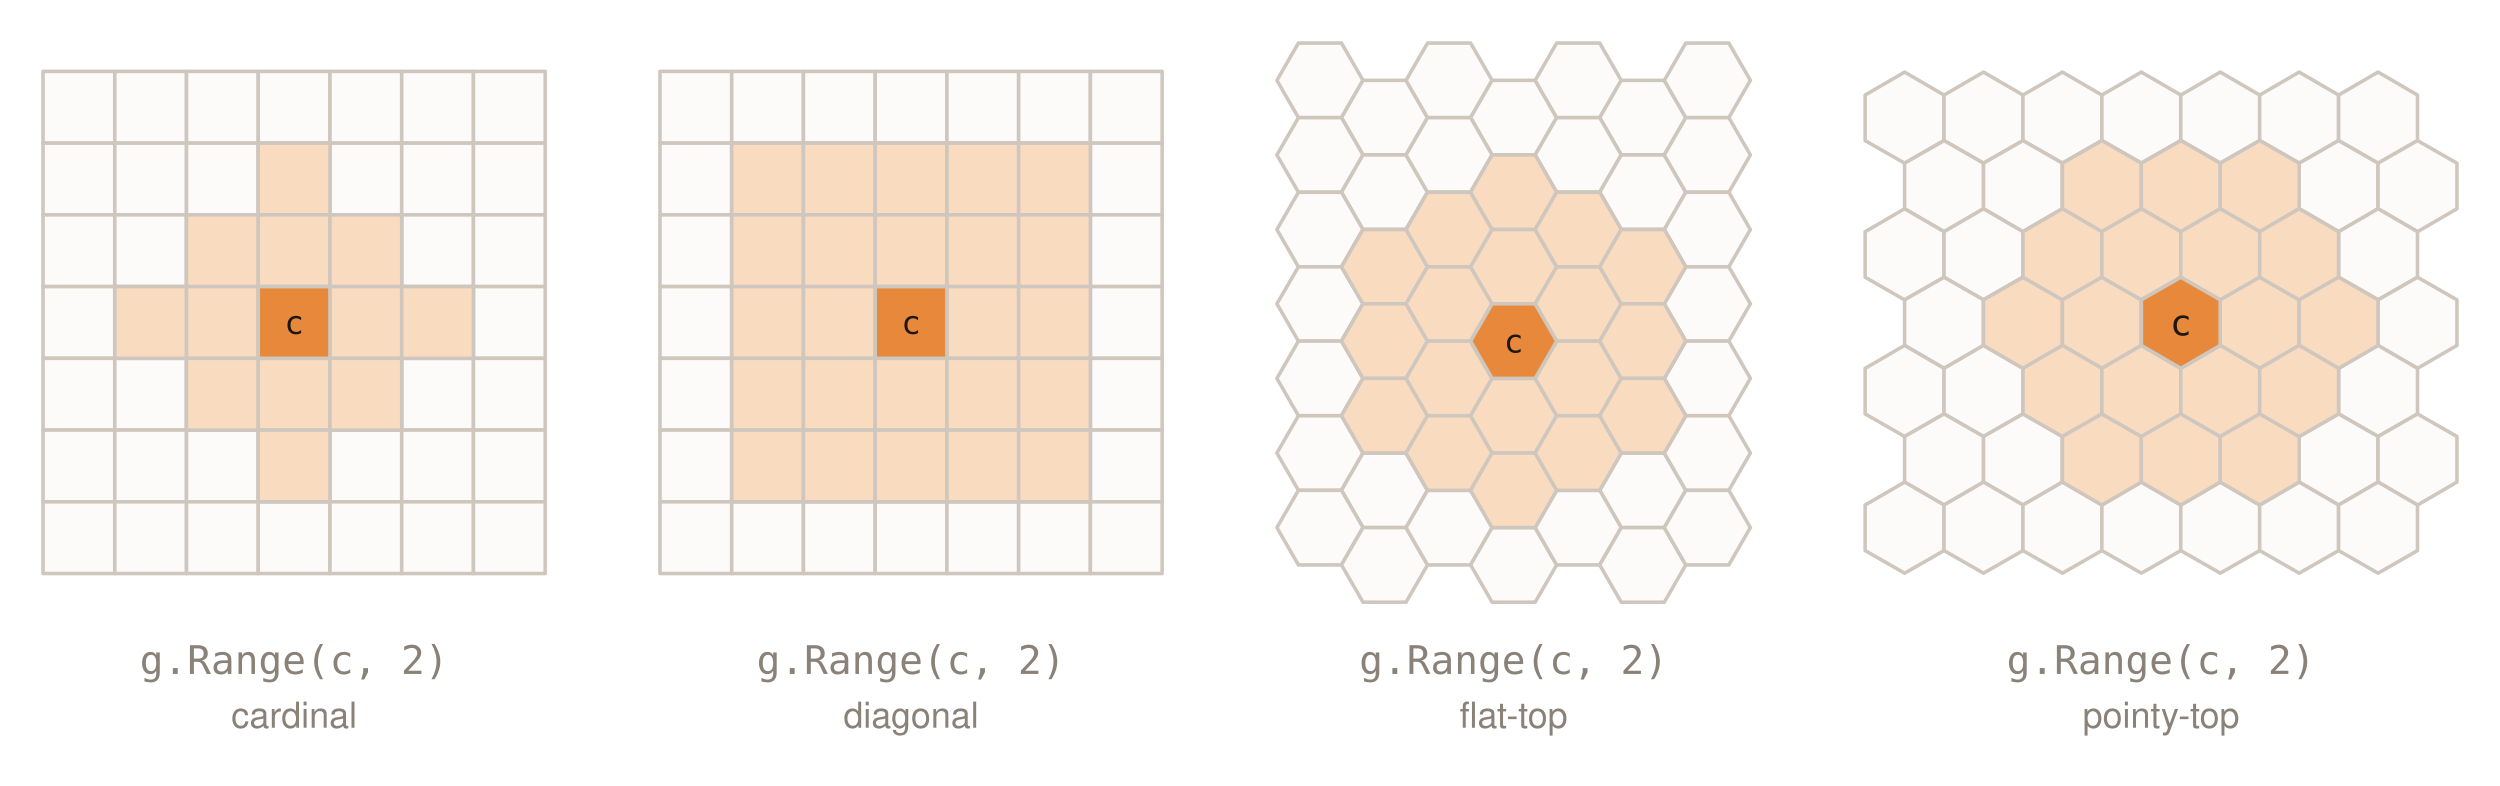
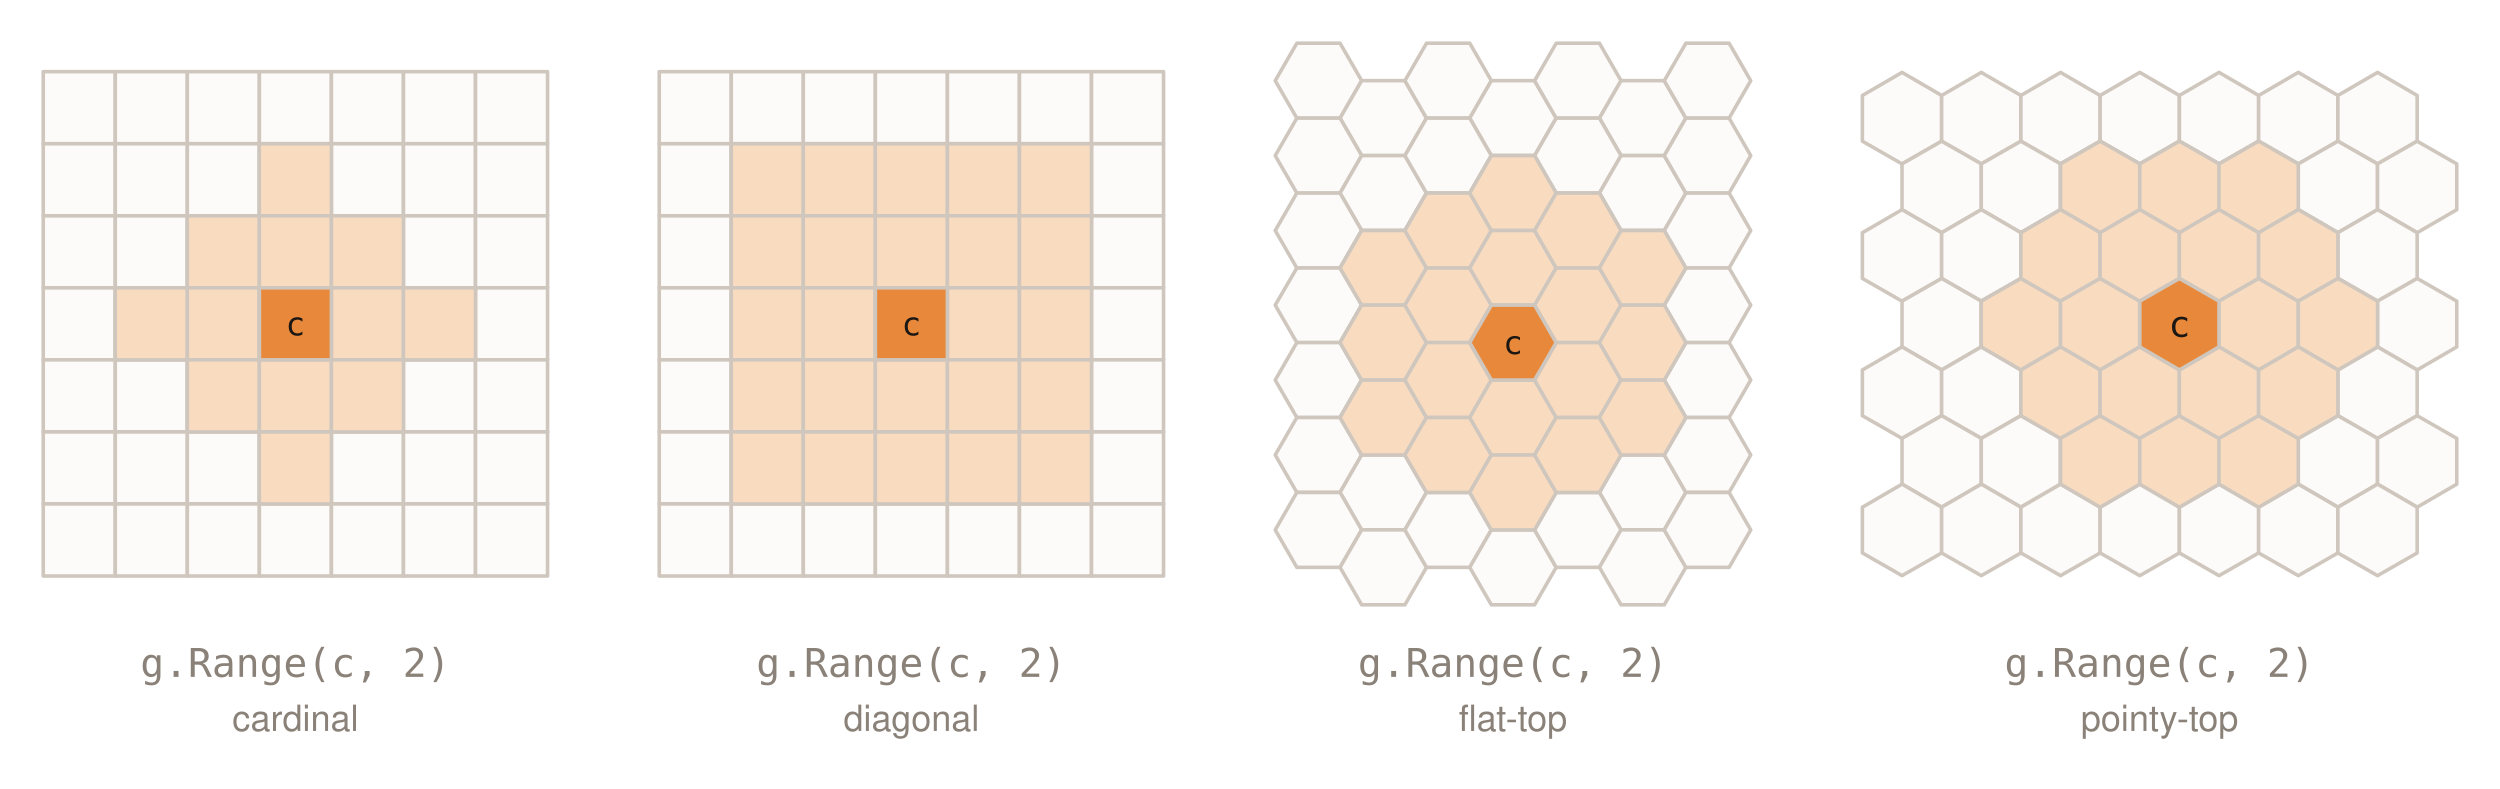
- <svg xmlns="http://www.w3.org/2000/svg" width="697" height="219" viewBox="0 0 697 219" role="img">
+ <svg xmlns="http://www.w3.org/2000/svg" width="694" height="219" viewBox="0 0 694 219" role="img">
  <g transform="translate(12.0 19.9)">
    <polygon points="-0.0,0.0 20.0,-0.0 20.0,20.0 0.0,20.0" fill="#fdfbf9" stroke="#cfc7be" stroke-width="1" stroke-linejoin="round" />
    <polygon points="20.0,0.0 40.0,-0.0 40.0,20.0 20.0,20.0" fill="#fdfbf9" stroke="#cfc7be" stroke-width="1" stroke-linejoin="round" />
    <polygon points="40.0,0.0 60.0,-0.0 60.0,20.0 40.0,20.0" fill="#fdfbf9" stroke="#cfc7be" stroke-width="1" stroke-linejoin="round" />
    <polygon points="60.0,0.0 80.0,-0.0 80.0,20.0 60.0,20.0" fill="#fdfbf9" stroke="#cfc7be" stroke-width="1" stroke-linejoin="round" />
    <polygon points="80.0,0.0 100.0,-0.0 100.0,20.0 80.0,20.0" fill="#fdfbf9" stroke="#cfc7be" stroke-width="1" stroke-linejoin="round" />
    <polygon points="100.0,0.0 120.0,-0.0 120.0,20.0 100.0,20.0" fill="#fdfbf9" stroke="#cfc7be" stroke-width="1" stroke-linejoin="round" />
    <polygon points="120.0,0.0 140.0,-0.0 140.0,20.0 120.0,20.0" fill="#fdfbf9" stroke="#cfc7be" stroke-width="1" stroke-linejoin="round" />
    <polygon points="-0.0,20.0 20.0,20.0 20.0,40.0 0.0,40.0" fill="#fdfbf9" stroke="#cfc7be" stroke-width="1" stroke-linejoin="round" />
    <polygon points="20.0,20.0 40.0,20.0 40.0,40.0 20.0,40.0" fill="#fdfbf9" stroke="#cfc7be" stroke-width="1" stroke-linejoin="round" />
    <polygon points="40.0,20.0 60.0,20.0 60.0,40.0 40.0,40.0" fill="#fdfbf9" stroke="#cfc7be" stroke-width="1" stroke-linejoin="round" />
    <polygon points="60.0,20.0 80.0,20.0 80.0,40.0 60.0,40.0" fill="#fdfbf9" stroke="#cfc7be" stroke-width="1" stroke-linejoin="round" />
    <polygon points="80.0,20.0 100.0,20.0 100.0,40.0 80.0,40.0" fill="#fdfbf9" stroke="#cfc7be" stroke-width="1" stroke-linejoin="round" />
    <polygon points="100.0,20.0 120.0,20.0 120.0,40.0 100.0,40.0" fill="#fdfbf9" stroke="#cfc7be" stroke-width="1" stroke-linejoin="round" />
    <polygon points="120.0,20.0 140.0,20.0 140.0,40.0 120.0,40.0" fill="#fdfbf9" stroke="#cfc7be" stroke-width="1" stroke-linejoin="round" />
    <polygon points="-0.0,40.0 20.0,40.0 20.0,60.0 0.0,60.0" fill="#fdfbf9" stroke="#cfc7be" stroke-width="1" stroke-linejoin="round" />
    <polygon points="20.0,40.0 40.0,40.0 40.0,60.0 20.0,60.0" fill="#fdfbf9" stroke="#cfc7be" stroke-width="1" stroke-linejoin="round" />
    <polygon points="40.0,40.0 60.0,40.0 60.0,60.0 40.0,60.0" fill="#fdfbf9" stroke="#cfc7be" stroke-width="1" stroke-linejoin="round" />
    <polygon points="60.0,40.0 80.0,40.0 80.0,60.0 60.0,60.0" fill="#fdfbf9" stroke="#cfc7be" stroke-width="1" stroke-linejoin="round" />
    <polygon points="80.0,40.0 100.0,40.0 100.0,60.0 80.0,60.0" fill="#fdfbf9" stroke="#cfc7be" stroke-width="1" stroke-linejoin="round" />
    <polygon points="100.0,40.0 120.0,40.0 120.0,60.0 100.0,60.0" fill="#fdfbf9" stroke="#cfc7be" stroke-width="1" stroke-linejoin="round" />
    <polygon points="120.0,40.0 140.0,40.0 140.0,60.0 120.0,60.0" fill="#fdfbf9" stroke="#cfc7be" stroke-width="1" stroke-linejoin="round" />
    <polygon points="-0.0,60.0 20.0,60.0 20.0,80.0 0.0,80.0" fill="#fdfbf9" stroke="#cfc7be" stroke-width="1" stroke-linejoin="round" />
    <polygon points="20.0,60.0 40.0,60.0 40.0,80.0 20.0,80.0" fill="#fdfbf9" stroke="#cfc7be" stroke-width="1" stroke-linejoin="round" />
    <polygon points="40.0,60.0 60.0,60.0 60.0,80.0 40.0,80.0" fill="#fdfbf9" stroke="#cfc7be" stroke-width="1" stroke-linejoin="round" />
    <polygon points="60.0,60.0 80.0,60.0 80.0,80.0 60.0,80.0" fill="#fdfbf9" stroke="#cfc7be" stroke-width="1" stroke-linejoin="round" />
    <polygon points="80.0,60.0 100.0,60.0 100.0,80.0 80.0,80.0" fill="#fdfbf9" stroke="#cfc7be" stroke-width="1" stroke-linejoin="round" />
    <polygon points="100.0,60.0 120.0,60.0 120.0,80.0 100.0,80.0" fill="#fdfbf9" stroke="#cfc7be" stroke-width="1" stroke-linejoin="round" />
    <polygon points="120.0,60.0 140.0,60.0 140.0,80.0 120.0,80.0" fill="#fdfbf9" stroke="#cfc7be" stroke-width="1" stroke-linejoin="round" />
    <polygon points="-0.0,80.0 20.0,80.0 20.0,100.0 0.0,100.0" fill="#fdfbf9" stroke="#cfc7be" stroke-width="1" stroke-linejoin="round" />
    <polygon points="20.0,80.0 40.0,80.0 40.0,100.0 20.0,100.0" fill="#fdfbf9" stroke="#cfc7be" stroke-width="1" stroke-linejoin="round" />
    <polygon points="40.0,80.0 60.0,80.0 60.0,100.0 40.0,100.0" fill="#fdfbf9" stroke="#cfc7be" stroke-width="1" stroke-linejoin="round" />
    <polygon points="60.0,80.0 80.0,80.0 80.0,100.0 60.0,100.0" fill="#fdfbf9" stroke="#cfc7be" stroke-width="1" stroke-linejoin="round" />
    <polygon points="80.0,80.0 100.0,80.0 100.0,100.0 80.0,100.0" fill="#fdfbf9" stroke="#cfc7be" stroke-width="1" stroke-linejoin="round" />
    <polygon points="100.0,80.0 120.0,80.0 120.0,100.0 100.0,100.0" fill="#fdfbf9" stroke="#cfc7be" stroke-width="1" stroke-linejoin="round" />
    <polygon points="120.0,80.0 140.0,80.0 140.0,100.0 120.0,100.0" fill="#fdfbf9" stroke="#cfc7be" stroke-width="1" stroke-linejoin="round" />
    <polygon points="-0.0,100.0 20.0,100.0 20.0,120.0 0.0,120.0" fill="#fdfbf9" stroke="#cfc7be" stroke-width="1" stroke-linejoin="round" />
    <polygon points="20.0,100.0 40.0,100.0 40.0,120.0 20.0,120.0" fill="#fdfbf9" stroke="#cfc7be" stroke-width="1" stroke-linejoin="round" />
    <polygon points="40.0,100.0 60.0,100.0 60.0,120.0 40.0,120.0" fill="#fdfbf9" stroke="#cfc7be" stroke-width="1" stroke-linejoin="round" />
    <polygon points="60.0,100.0 80.0,100.0 80.0,120.0 60.0,120.0" fill="#fdfbf9" stroke="#cfc7be" stroke-width="1" stroke-linejoin="round" />
    <polygon points="80.0,100.0 100.0,100.0 100.0,120.0 80.0,120.0" fill="#fdfbf9" stroke="#cfc7be" stroke-width="1" stroke-linejoin="round" />
    <polygon points="100.0,100.0 120.0,100.0 120.0,120.0 100.0,120.0" fill="#fdfbf9" stroke="#cfc7be" stroke-width="1" stroke-linejoin="round" />
    <polygon points="120.0,100.0 140.0,100.0 140.0,120.0 120.0,120.0" fill="#fdfbf9" stroke="#cfc7be" stroke-width="1" stroke-linejoin="round" />
    <polygon points="-0.0,120.0 20.0,120.0 20.0,140.0 0.0,140.0" fill="#fdfbf9" stroke="#cfc7be" stroke-width="1" stroke-linejoin="round" />
    <polygon points="20.0,120.0 40.0,120.0 40.0,140.0 20.0,140.0" fill="#fdfbf9" stroke="#cfc7be" stroke-width="1" stroke-linejoin="round" />
    <polygon points="40.0,120.0 60.0,120.0 60.0,140.0 40.0,140.0" fill="#fdfbf9" stroke="#cfc7be" stroke-width="1" stroke-linejoin="round" />
    <polygon points="60.0,120.0 80.0,120.0 80.0,140.0 60.0,140.0" fill="#fdfbf9" stroke="#cfc7be" stroke-width="1" stroke-linejoin="round" />
    <polygon points="80.0,120.0 100.0,120.0 100.0,140.0 80.0,140.0" fill="#fdfbf9" stroke="#cfc7be" stroke-width="1" stroke-linejoin="round" />
    <polygon points="100.0,120.0 120.0,120.0 120.0,140.0 100.0,140.0" fill="#fdfbf9" stroke="#cfc7be" stroke-width="1" stroke-linejoin="round" />
    <polygon points="120.0,120.0 140.0,120.0 140.0,140.0 120.0,140.0" fill="#fdfbf9" stroke="#cfc7be" stroke-width="1" stroke-linejoin="round" />
    <polygon points="20.0,60.0 40.0,60.0 40.0,80.0 20.0,80.0" fill="#f9dcc0" stroke="#cfc7be" stroke-width="1" stroke-linejoin="round" />
    <polygon points="40.0,40.0 60.0,40.0 60.0,60.0 40.0,60.0" fill="#f9dcc0" stroke="#cfc7be" stroke-width="1" stroke-linejoin="round" />
    <polygon points="40.0,60.0 60.0,60.0 60.0,80.0 40.0,80.0" fill="#f9dcc0" stroke="#cfc7be" stroke-width="1" stroke-linejoin="round" />
    <polygon points="40.0,80.0 60.0,80.0 60.0,100.0 40.0,100.0" fill="#f9dcc0" stroke="#cfc7be" stroke-width="1" stroke-linejoin="round" />
    <polygon points="60.0,20.0 80.0,20.0 80.0,40.0 60.0,40.0" fill="#f9dcc0" stroke="#cfc7be" stroke-width="1" stroke-linejoin="round" />
    <polygon points="60.0,40.0 80.0,40.0 80.0,60.0 60.0,60.0" fill="#f9dcc0" stroke="#cfc7be" stroke-width="1" stroke-linejoin="round" />
    <polygon points="60.0,60.0 80.0,60.0 80.0,80.0 60.0,80.0" fill="#f9dcc0" stroke="#cfc7be" stroke-width="1" stroke-linejoin="round" />
    <polygon points="60.0,80.0 80.0,80.0 80.0,100.0 60.0,100.0" fill="#f9dcc0" stroke="#cfc7be" stroke-width="1" stroke-linejoin="round" />
    <polygon points="60.0,100.0 80.0,100.0 80.0,120.0 60.0,120.0" fill="#f9dcc0" stroke="#cfc7be" stroke-width="1" stroke-linejoin="round" />
    <polygon points="80.0,40.0 100.0,40.0 100.0,60.0 80.0,60.0" fill="#f9dcc0" stroke="#cfc7be" stroke-width="1" stroke-linejoin="round" />
    <polygon points="80.0,60.0 100.0,60.0 100.0,80.0 80.0,80.0" fill="#f9dcc0" stroke="#cfc7be" stroke-width="1" stroke-linejoin="round" />
    <polygon points="80.0,80.0 100.0,80.0 100.0,100.0 80.0,100.0" fill="#f9dcc0" stroke="#cfc7be" stroke-width="1" stroke-linejoin="round" />
    <polygon points="100.0,60.0 120.0,60.0 120.0,80.0 100.0,80.0" fill="#f9dcc0" stroke="#cfc7be" stroke-width="1" stroke-linejoin="round" />
    <polygon points="60.0,60.0 80.0,60.0 80.0,80.0 60.0,80.0" fill="#e8883a" stroke="#cfc7be" stroke-width="1" stroke-linejoin="round" />
    <text x="70.0" y="73.2" font-family="ui-monospace, SFMono-Regular, Menlo, Consolas, monospace" font-size="9" text-anchor="middle">
      <tspan fill="#1c1713">c</tspan>
    </text>
  </g>
  <text x="82.0" y="187.9" font-family="ui-monospace, SFMono-Regular, Menlo, Consolas, monospace" font-size="11" text-anchor="middle" fill="#8a8178">g.Range(c, 2)</text>
  <text x="82.0" y="202.9" font-family="Helvetica Neue, Helvetica, Arial, sans-serif" font-size="10" text-anchor="middle" fill="#8a8178">cardinal</text>
-   <g transform="translate(184.0 19.9)">
+   <g transform="translate(183.0 19.9)">
    <polygon points="-0.0,0.0 20.0,-0.0 20.0,20.0 0.0,20.0" fill="#fdfbf9" stroke="#cfc7be" stroke-width="1" stroke-linejoin="round" />
    <polygon points="20.0,0.0 40.0,-0.0 40.0,20.0 20.0,20.0" fill="#fdfbf9" stroke="#cfc7be" stroke-width="1" stroke-linejoin="round" />
    <polygon points="40.0,0.0 60.0,-0.0 60.0,20.0 40.0,20.0" fill="#fdfbf9" stroke="#cfc7be" stroke-width="1" stroke-linejoin="round" />
    <polygon points="60.0,0.0 80.0,-0.0 80.0,20.0 60.0,20.0" fill="#fdfbf9" stroke="#cfc7be" stroke-width="1" stroke-linejoin="round" />
    <polygon points="80.0,0.0 100.0,-0.0 100.0,20.0 80.0,20.0" fill="#fdfbf9" stroke="#cfc7be" stroke-width="1" stroke-linejoin="round" />
    <polygon points="100.0,0.0 120.0,-0.0 120.0,20.0 100.0,20.0" fill="#fdfbf9" stroke="#cfc7be" stroke-width="1" stroke-linejoin="round" />
    <polygon points="120.0,0.0 140.0,-0.0 140.0,20.0 120.0,20.0" fill="#fdfbf9" stroke="#cfc7be" stroke-width="1" stroke-linejoin="round" />
    <polygon points="-0.0,20.0 20.0,20.0 20.0,40.0 0.0,40.0" fill="#fdfbf9" stroke="#cfc7be" stroke-width="1" stroke-linejoin="round" />
    <polygon points="20.0,20.0 40.0,20.0 40.0,40.0 20.0,40.0" fill="#fdfbf9" stroke="#cfc7be" stroke-width="1" stroke-linejoin="round" />
    <polygon points="40.0,20.0 60.0,20.0 60.0,40.0 40.0,40.0" fill="#fdfbf9" stroke="#cfc7be" stroke-width="1" stroke-linejoin="round" />
    <polygon points="60.0,20.0 80.0,20.0 80.0,40.0 60.0,40.0" fill="#fdfbf9" stroke="#cfc7be" stroke-width="1" stroke-linejoin="round" />
    <polygon points="80.0,20.0 100.0,20.0 100.0,40.0 80.0,40.0" fill="#fdfbf9" stroke="#cfc7be" stroke-width="1" stroke-linejoin="round" />
    <polygon points="100.0,20.0 120.0,20.0 120.0,40.0 100.0,40.0" fill="#fdfbf9" stroke="#cfc7be" stroke-width="1" stroke-linejoin="round" />
    <polygon points="120.0,20.0 140.0,20.0 140.0,40.0 120.0,40.0" fill="#fdfbf9" stroke="#cfc7be" stroke-width="1" stroke-linejoin="round" />
    <polygon points="-0.0,40.0 20.0,40.0 20.0,60.0 0.0,60.0" fill="#fdfbf9" stroke="#cfc7be" stroke-width="1" stroke-linejoin="round" />
    <polygon points="20.0,40.0 40.0,40.0 40.0,60.0 20.0,60.0" fill="#fdfbf9" stroke="#cfc7be" stroke-width="1" stroke-linejoin="round" />
    <polygon points="40.0,40.0 60.0,40.0 60.0,60.0 40.0,60.0" fill="#fdfbf9" stroke="#cfc7be" stroke-width="1" stroke-linejoin="round" />
    <polygon points="60.0,40.0 80.0,40.0 80.0,60.0 60.0,60.0" fill="#fdfbf9" stroke="#cfc7be" stroke-width="1" stroke-linejoin="round" />
    <polygon points="80.0,40.0 100.0,40.0 100.0,60.0 80.0,60.0" fill="#fdfbf9" stroke="#cfc7be" stroke-width="1" stroke-linejoin="round" />
    <polygon points="100.0,40.0 120.0,40.0 120.0,60.0 100.0,60.0" fill="#fdfbf9" stroke="#cfc7be" stroke-width="1" stroke-linejoin="round" />
    <polygon points="120.0,40.0 140.0,40.0 140.0,60.0 120.0,60.0" fill="#fdfbf9" stroke="#cfc7be" stroke-width="1" stroke-linejoin="round" />
    <polygon points="-0.0,60.0 20.0,60.0 20.0,80.0 0.0,80.0" fill="#fdfbf9" stroke="#cfc7be" stroke-width="1" stroke-linejoin="round" />
    <polygon points="20.0,60.0 40.0,60.0 40.0,80.0 20.0,80.0" fill="#fdfbf9" stroke="#cfc7be" stroke-width="1" stroke-linejoin="round" />
    <polygon points="40.0,60.0 60.0,60.0 60.0,80.0 40.0,80.0" fill="#fdfbf9" stroke="#cfc7be" stroke-width="1" stroke-linejoin="round" />
    <polygon points="60.0,60.0 80.0,60.0 80.0,80.0 60.0,80.0" fill="#fdfbf9" stroke="#cfc7be" stroke-width="1" stroke-linejoin="round" />
    <polygon points="80.0,60.0 100.0,60.0 100.0,80.0 80.0,80.0" fill="#fdfbf9" stroke="#cfc7be" stroke-width="1" stroke-linejoin="round" />
    <polygon points="100.0,60.0 120.0,60.0 120.0,80.0 100.0,80.0" fill="#fdfbf9" stroke="#cfc7be" stroke-width="1" stroke-linejoin="round" />
    <polygon points="120.0,60.0 140.0,60.0 140.0,80.0 120.0,80.0" fill="#fdfbf9" stroke="#cfc7be" stroke-width="1" stroke-linejoin="round" />
    <polygon points="-0.0,80.0 20.0,80.0 20.0,100.0 0.0,100.0" fill="#fdfbf9" stroke="#cfc7be" stroke-width="1" stroke-linejoin="round" />
    <polygon points="20.0,80.0 40.0,80.0 40.0,100.0 20.0,100.0" fill="#fdfbf9" stroke="#cfc7be" stroke-width="1" stroke-linejoin="round" />
    <polygon points="40.0,80.0 60.0,80.0 60.0,100.0 40.0,100.0" fill="#fdfbf9" stroke="#cfc7be" stroke-width="1" stroke-linejoin="round" />
    <polygon points="60.0,80.0 80.0,80.0 80.0,100.0 60.0,100.0" fill="#fdfbf9" stroke="#cfc7be" stroke-width="1" stroke-linejoin="round" />
    <polygon points="80.0,80.0 100.0,80.0 100.0,100.0 80.0,100.0" fill="#fdfbf9" stroke="#cfc7be" stroke-width="1" stroke-linejoin="round" />
    <polygon points="100.0,80.0 120.0,80.0 120.0,100.0 100.0,100.0" fill="#fdfbf9" stroke="#cfc7be" stroke-width="1" stroke-linejoin="round" />
    <polygon points="120.0,80.0 140.0,80.0 140.0,100.0 120.0,100.0" fill="#fdfbf9" stroke="#cfc7be" stroke-width="1" stroke-linejoin="round" />
    <polygon points="-0.0,100.0 20.0,100.0 20.0,120.0 0.0,120.0" fill="#fdfbf9" stroke="#cfc7be" stroke-width="1" stroke-linejoin="round" />
    <polygon points="20.0,100.0 40.0,100.0 40.0,120.0 20.0,120.0" fill="#fdfbf9" stroke="#cfc7be" stroke-width="1" stroke-linejoin="round" />
    <polygon points="40.0,100.0 60.0,100.0 60.0,120.0 40.0,120.0" fill="#fdfbf9" stroke="#cfc7be" stroke-width="1" stroke-linejoin="round" />
    <polygon points="60.0,100.0 80.0,100.0 80.0,120.0 60.0,120.0" fill="#fdfbf9" stroke="#cfc7be" stroke-width="1" stroke-linejoin="round" />
    <polygon points="80.0,100.0 100.0,100.0 100.0,120.0 80.0,120.0" fill="#fdfbf9" stroke="#cfc7be" stroke-width="1" stroke-linejoin="round" />
    <polygon points="100.0,100.0 120.0,100.0 120.0,120.0 100.0,120.0" fill="#fdfbf9" stroke="#cfc7be" stroke-width="1" stroke-linejoin="round" />
    <polygon points="120.0,100.0 140.0,100.0 140.0,120.0 120.0,120.0" fill="#fdfbf9" stroke="#cfc7be" stroke-width="1" stroke-linejoin="round" />
    <polygon points="-0.0,120.0 20.0,120.0 20.0,140.0 0.0,140.0" fill="#fdfbf9" stroke="#cfc7be" stroke-width="1" stroke-linejoin="round" />
    <polygon points="20.0,120.0 40.0,120.0 40.0,140.0 20.0,140.0" fill="#fdfbf9" stroke="#cfc7be" stroke-width="1" stroke-linejoin="round" />
    <polygon points="40.0,120.0 60.0,120.0 60.0,140.0 40.0,140.0" fill="#fdfbf9" stroke="#cfc7be" stroke-width="1" stroke-linejoin="round" />
    <polygon points="60.0,120.0 80.0,120.0 80.0,140.0 60.0,140.0" fill="#fdfbf9" stroke="#cfc7be" stroke-width="1" stroke-linejoin="round" />
    <polygon points="80.0,120.0 100.0,120.0 100.0,140.0 80.0,140.0" fill="#fdfbf9" stroke="#cfc7be" stroke-width="1" stroke-linejoin="round" />
    <polygon points="100.0,120.0 120.0,120.0 120.0,140.0 100.0,140.0" fill="#fdfbf9" stroke="#cfc7be" stroke-width="1" stroke-linejoin="round" />
    <polygon points="120.0,120.0 140.0,120.0 140.0,140.0 120.0,140.0" fill="#fdfbf9" stroke="#cfc7be" stroke-width="1" stroke-linejoin="round" />
    <polygon points="20.0,20.0 40.0,20.0 40.0,40.0 20.0,40.0" fill="#f9dcc0" stroke="#cfc7be" stroke-width="1" stroke-linejoin="round" />
    <polygon points="20.0,40.0 40.0,40.0 40.0,60.0 20.0,60.0" fill="#f9dcc0" stroke="#cfc7be" stroke-width="1" stroke-linejoin="round" />
    <polygon points="20.0,60.0 40.0,60.0 40.0,80.0 20.0,80.0" fill="#f9dcc0" stroke="#cfc7be" stroke-width="1" stroke-linejoin="round" />
    <polygon points="20.0,80.0 40.0,80.0 40.0,100.0 20.0,100.0" fill="#f9dcc0" stroke="#cfc7be" stroke-width="1" stroke-linejoin="round" />
    <polygon points="20.0,100.0 40.0,100.0 40.0,120.0 20.0,120.0" fill="#f9dcc0" stroke="#cfc7be" stroke-width="1" stroke-linejoin="round" />
    <polygon points="40.0,20.0 60.0,20.0 60.0,40.0 40.0,40.0" fill="#f9dcc0" stroke="#cfc7be" stroke-width="1" stroke-linejoin="round" />
    <polygon points="40.0,40.0 60.0,40.0 60.0,60.0 40.0,60.0" fill="#f9dcc0" stroke="#cfc7be" stroke-width="1" stroke-linejoin="round" />
    <polygon points="40.0,60.0 60.0,60.0 60.0,80.0 40.0,80.0" fill="#f9dcc0" stroke="#cfc7be" stroke-width="1" stroke-linejoin="round" />
    <polygon points="40.0,80.0 60.0,80.0 60.0,100.0 40.0,100.0" fill="#f9dcc0" stroke="#cfc7be" stroke-width="1" stroke-linejoin="round" />
    <polygon points="40.0,100.0 60.0,100.0 60.0,120.0 40.0,120.0" fill="#f9dcc0" stroke="#cfc7be" stroke-width="1" stroke-linejoin="round" />
    <polygon points="60.0,20.0 80.0,20.0 80.0,40.0 60.0,40.0" fill="#f9dcc0" stroke="#cfc7be" stroke-width="1" stroke-linejoin="round" />
    <polygon points="60.0,40.0 80.0,40.0 80.0,60.0 60.0,60.0" fill="#f9dcc0" stroke="#cfc7be" stroke-width="1" stroke-linejoin="round" />
    <polygon points="60.0,60.0 80.0,60.0 80.0,80.0 60.0,80.0" fill="#f9dcc0" stroke="#cfc7be" stroke-width="1" stroke-linejoin="round" />
    <polygon points="60.0,80.0 80.0,80.0 80.0,100.0 60.0,100.0" fill="#f9dcc0" stroke="#cfc7be" stroke-width="1" stroke-linejoin="round" />
    <polygon points="60.0,100.0 80.0,100.0 80.0,120.0 60.0,120.0" fill="#f9dcc0" stroke="#cfc7be" stroke-width="1" stroke-linejoin="round" />
    <polygon points="80.0,20.0 100.0,20.0 100.0,40.0 80.0,40.0" fill="#f9dcc0" stroke="#cfc7be" stroke-width="1" stroke-linejoin="round" />
    <polygon points="80.0,40.0 100.0,40.0 100.0,60.0 80.0,60.0" fill="#f9dcc0" stroke="#cfc7be" stroke-width="1" stroke-linejoin="round" />
    <polygon points="80.0,60.0 100.0,60.0 100.0,80.0 80.0,80.0" fill="#f9dcc0" stroke="#cfc7be" stroke-width="1" stroke-linejoin="round" />
    <polygon points="80.0,80.0 100.0,80.0 100.0,100.0 80.0,100.0" fill="#f9dcc0" stroke="#cfc7be" stroke-width="1" stroke-linejoin="round" />
    <polygon points="80.0,100.0 100.0,100.0 100.0,120.0 80.0,120.0" fill="#f9dcc0" stroke="#cfc7be" stroke-width="1" stroke-linejoin="round" />
    <polygon points="100.0,20.0 120.0,20.0 120.0,40.0 100.0,40.0" fill="#f9dcc0" stroke="#cfc7be" stroke-width="1" stroke-linejoin="round" />
    <polygon points="100.0,40.0 120.0,40.0 120.0,60.0 100.0,60.0" fill="#f9dcc0" stroke="#cfc7be" stroke-width="1" stroke-linejoin="round" />
    <polygon points="100.0,60.0 120.0,60.0 120.0,80.0 100.0,80.0" fill="#f9dcc0" stroke="#cfc7be" stroke-width="1" stroke-linejoin="round" />
    <polygon points="100.0,80.0 120.0,80.0 120.0,100.0 100.0,100.0" fill="#f9dcc0" stroke="#cfc7be" stroke-width="1" stroke-linejoin="round" />
    <polygon points="100.0,100.0 120.0,100.0 120.0,120.0 100.0,120.0" fill="#f9dcc0" stroke="#cfc7be" stroke-width="1" stroke-linejoin="round" />
    <polygon points="60.0,60.0 80.0,60.0 80.0,80.0 60.0,80.0" fill="#e8883a" stroke="#cfc7be" stroke-width="1" stroke-linejoin="round" />
    <text x="70.0" y="73.2" font-family="ui-monospace, SFMono-Regular, Menlo, Consolas, monospace" font-size="9" text-anchor="middle">
      <tspan fill="#1c1713">c</tspan>
    </text>
  </g>
-   <text x="254.0" y="187.9" font-family="ui-monospace, SFMono-Regular, Menlo, Consolas, monospace" font-size="11" text-anchor="middle" fill="#8a8178">g.Range(c, 2)</text>
-   <text x="254.0" y="202.9" font-family="Helvetica Neue, Helvetica, Arial, sans-serif" font-size="10" text-anchor="middle" fill="#8a8178">diagonal</text>
-   <g transform="translate(356.0 12.0)">
+   <text x="253.0" y="187.9" font-family="ui-monospace, SFMono-Regular, Menlo, Consolas, monospace" font-size="11" text-anchor="middle" fill="#8a8178">g.Range(c, 2)</text>
+   <text x="253.0" y="202.9" font-family="Helvetica Neue, Helvetica, Arial, sans-serif" font-size="10" text-anchor="middle" fill="#8a8178">diagonal</text>
+   <g transform="translate(354.0 12.0)">
    <polygon points="6.0,0.0 18.0,-0.0 24.0,10.4 18.0,20.8 6.0,20.8 0.0,10.4" fill="#fdfbf9" stroke="#cfc7be" stroke-width="1" stroke-linejoin="round" />
    <polygon points="24.0,10.4 36.0,10.4 42.0,20.8 36.0,31.2 24.0,31.2 18.0,20.8" fill="#fdfbf9" stroke="#cfc7be" stroke-width="1" stroke-linejoin="round" />
    <polygon points="42.0,0.0 54.0,-0.0 60.0,10.4 54.0,20.8 42.0,20.8 36.0,10.4" fill="#fdfbf9" stroke="#cfc7be" stroke-width="1" stroke-linejoin="round" />
    <polygon points="60.0,10.4 72.0,10.4 78.0,20.8 72.0,31.2 60.0,31.2 54.0,20.8" fill="#fdfbf9" stroke="#cfc7be" stroke-width="1" stroke-linejoin="round" />
    <polygon points="78.0,0.0 90.0,-0.0 96.0,10.4 90.0,20.8 78.0,20.8 72.0,10.4" fill="#fdfbf9" stroke="#cfc7be" stroke-width="1" stroke-linejoin="round" />
    <polygon points="96.0,10.4 108.0,10.4 114.0,20.8 108.0,31.2 96.0,31.2 90.0,20.8" fill="#fdfbf9" stroke="#cfc7be" stroke-width="1" stroke-linejoin="round" />
    <polygon points="114.0,0.0 126.0,-0.0 132.0,10.4 126.0,20.8 114.0,20.8 108.0,10.4" fill="#fdfbf9" stroke="#cfc7be" stroke-width="1" stroke-linejoin="round" />
    <polygon points="6.0,20.8 18.0,20.8 24.0,31.2 18.0,41.6 6.0,41.6 0.0,31.2" fill="#fdfbf9" stroke="#cfc7be" stroke-width="1" stroke-linejoin="round" />
    <polygon points="24.0,31.2 36.0,31.2 42.0,41.6 36.0,52.0 24.0,52.0 18.0,41.6" fill="#fdfbf9" stroke="#cfc7be" stroke-width="1" stroke-linejoin="round" />
    <polygon points="42.0,20.8 54.0,20.8 60.0,31.2 54.0,41.6 42.0,41.6 36.0,31.2" fill="#fdfbf9" stroke="#cfc7be" stroke-width="1" stroke-linejoin="round" />
    <polygon points="60.0,31.2 72.0,31.2 78.0,41.6 72.0,52.0 60.0,52.0 54.0,41.6" fill="#fdfbf9" stroke="#cfc7be" stroke-width="1" stroke-linejoin="round" />
    <polygon points="78.0,20.8 90.0,20.8 96.0,31.2 90.0,41.6 78.0,41.6 72.0,31.2" fill="#fdfbf9" stroke="#cfc7be" stroke-width="1" stroke-linejoin="round" />
    <polygon points="96.0,31.2 108.0,31.2 114.0,41.6 108.0,52.0 96.0,52.0 90.0,41.6" fill="#fdfbf9" stroke="#cfc7be" stroke-width="1" stroke-linejoin="round" />
    <polygon points="114.0,20.8 126.0,20.8 132.0,31.2 126.0,41.6 114.0,41.6 108.0,31.2" fill="#fdfbf9" stroke="#cfc7be" stroke-width="1" stroke-linejoin="round" />
    <polygon points="6.0,41.6 18.0,41.6 24.0,52.0 18.0,62.4 6.0,62.4 0.0,52.0" fill="#fdfbf9" stroke="#cfc7be" stroke-width="1" stroke-linejoin="round" />
    <polygon points="24.0,52.0 36.0,52.0 42.0,62.4 36.0,72.7 24.0,72.7 18.0,62.4" fill="#fdfbf9" stroke="#cfc7be" stroke-width="1" stroke-linejoin="round" />
    <polygon points="42.0,41.6 54.0,41.6 60.0,52.0 54.0,62.4 42.0,62.4 36.0,52.0" fill="#fdfbf9" stroke="#cfc7be" stroke-width="1" stroke-linejoin="round" />
    <polygon points="60.0,52.0 72.0,52.0 78.0,62.4 72.0,72.7 60.0,72.7 54.0,62.4" fill="#fdfbf9" stroke="#cfc7be" stroke-width="1" stroke-linejoin="round" />
    <polygon points="78.0,41.6 90.0,41.6 96.0,52.0 90.0,62.4 78.0,62.4 72.0,52.0" fill="#fdfbf9" stroke="#cfc7be" stroke-width="1" stroke-linejoin="round" />
    <polygon points="96.0,52.0 108.0,52.0 114.0,62.4 108.0,72.7 96.0,72.7 90.0,62.4" fill="#fdfbf9" stroke="#cfc7be" stroke-width="1" stroke-linejoin="round" />
    <polygon points="114.0,41.6 126.0,41.6 132.0,52.0 126.0,62.4 114.0,62.4 108.0,52.0" fill="#fdfbf9" stroke="#cfc7be" stroke-width="1" stroke-linejoin="round" />
    <polygon points="6.0,62.4 18.0,62.4 24.0,72.7 18.0,83.1 6.0,83.1 0.0,72.7" fill="#fdfbf9" stroke="#cfc7be" stroke-width="1" stroke-linejoin="round" />
    <polygon points="24.0,72.7 36.0,72.7 42.0,83.1 36.0,93.5 24.0,93.5 18.0,83.1" fill="#fdfbf9" stroke="#cfc7be" stroke-width="1" stroke-linejoin="round" />
    <polygon points="42.0,62.4 54.0,62.4 60.0,72.7 54.0,83.1 42.0,83.1 36.0,72.7" fill="#fdfbf9" stroke="#cfc7be" stroke-width="1" stroke-linejoin="round" />
    <polygon points="60.0,72.7 72.0,72.7 78.0,83.1 72.0,93.5 60.0,93.5 54.0,83.1" fill="#fdfbf9" stroke="#cfc7be" stroke-width="1" stroke-linejoin="round" />
    <polygon points="78.0,62.4 90.0,62.4 96.0,72.7 90.0,83.1 78.0,83.1 72.0,72.7" fill="#fdfbf9" stroke="#cfc7be" stroke-width="1" stroke-linejoin="round" />
    <polygon points="96.0,72.7 108.0,72.7 114.0,83.1 108.0,93.5 96.0,93.5 90.0,83.1" fill="#fdfbf9" stroke="#cfc7be" stroke-width="1" stroke-linejoin="round" />
    <polygon points="114.0,62.4 126.0,62.4 132.0,72.7 126.0,83.1 114.0,83.1 108.0,72.7" fill="#fdfbf9" stroke="#cfc7be" stroke-width="1" stroke-linejoin="round" />
    <polygon points="6.0,83.1 18.0,83.1 24.0,93.5 18.0,103.9 6.0,103.9 0.0,93.5" fill="#fdfbf9" stroke="#cfc7be" stroke-width="1" stroke-linejoin="round" />
    <polygon points="24.0,93.5 36.0,93.5 42.0,103.9 36.0,114.3 24.0,114.3 18.0,103.9" fill="#fdfbf9" stroke="#cfc7be" stroke-width="1" stroke-linejoin="round" />
    <polygon points="42.0,83.1 54.0,83.1 60.0,93.5 54.0,103.9 42.0,103.9 36.0,93.5" fill="#fdfbf9" stroke="#cfc7be" stroke-width="1" stroke-linejoin="round" />
    <polygon points="60.0,93.5 72.0,93.5 78.0,103.9 72.0,114.3 60.0,114.3 54.0,103.9" fill="#fdfbf9" stroke="#cfc7be" stroke-width="1" stroke-linejoin="round" />
    <polygon points="78.0,83.1 90.0,83.1 96.0,93.5 90.0,103.9 78.0,103.9 72.0,93.5" fill="#fdfbf9" stroke="#cfc7be" stroke-width="1" stroke-linejoin="round" />
    <polygon points="96.0,93.5 108.0,93.5 114.0,103.9 108.0,114.3 96.0,114.3 90.0,103.9" fill="#fdfbf9" stroke="#cfc7be" stroke-width="1" stroke-linejoin="round" />
    <polygon points="114.0,83.1 126.0,83.1 132.0,93.5 126.0,103.9 114.0,103.9 108.0,93.5" fill="#fdfbf9" stroke="#cfc7be" stroke-width="1" stroke-linejoin="round" />
    <polygon points="6.0,103.9 18.0,103.9 24.0,114.3 18.0,124.7 6.0,124.7 0.0,114.3" fill="#fdfbf9" stroke="#cfc7be" stroke-width="1" stroke-linejoin="round" />
    <polygon points="24.0,114.3 36.0,114.3 42.0,124.7 36.0,135.1 24.0,135.1 18.0,124.7" fill="#fdfbf9" stroke="#cfc7be" stroke-width="1" stroke-linejoin="round" />
    <polygon points="42.0,103.9 54.0,103.9 60.0,114.3 54.0,124.7 42.0,124.7 36.0,114.3" fill="#fdfbf9" stroke="#cfc7be" stroke-width="1" stroke-linejoin="round" />
    <polygon points="60.0,114.3 72.0,114.3 78.0,124.7 72.0,135.1 60.0,135.1 54.0,124.7" fill="#fdfbf9" stroke="#cfc7be" stroke-width="1" stroke-linejoin="round" />
    <polygon points="78.0,103.9 90.0,103.9 96.0,114.3 90.0,124.7 78.0,124.7 72.0,114.3" fill="#fdfbf9" stroke="#cfc7be" stroke-width="1" stroke-linejoin="round" />
    <polygon points="96.0,114.3 108.0,114.3 114.0,124.7 108.0,135.1 96.0,135.1 90.0,124.7" fill="#fdfbf9" stroke="#cfc7be" stroke-width="1" stroke-linejoin="round" />
    <polygon points="114.0,103.9 126.0,103.9 132.0,114.3 126.0,124.7 114.0,124.7 108.0,114.3" fill="#fdfbf9" stroke="#cfc7be" stroke-width="1" stroke-linejoin="round" />
    <polygon points="6.0,124.7 18.0,124.7 24.0,135.1 18.0,145.5 6.0,145.5 0.0,135.1" fill="#fdfbf9" stroke="#cfc7be" stroke-width="1" stroke-linejoin="round" />
    <polygon points="24.0,135.1 36.0,135.1 42.0,145.5 36.0,155.9 24.0,155.9 18.0,145.5" fill="#fdfbf9" stroke="#cfc7be" stroke-width="1" stroke-linejoin="round" />
    <polygon points="42.0,124.7 54.0,124.7 60.0,135.1 54.0,145.5 42.0,145.5 36.0,135.1" fill="#fdfbf9" stroke="#cfc7be" stroke-width="1" stroke-linejoin="round" />
    <polygon points="60.0,135.1 72.0,135.1 78.0,145.5 72.0,155.9 60.0,155.9 54.0,145.5" fill="#fdfbf9" stroke="#cfc7be" stroke-width="1" stroke-linejoin="round" />
    <polygon points="78.0,124.7 90.0,124.7 96.0,135.1 90.0,145.5 78.0,145.5 72.0,135.1" fill="#fdfbf9" stroke="#cfc7be" stroke-width="1" stroke-linejoin="round" />
    <polygon points="96.0,135.1 108.0,135.1 114.0,145.5 108.0,155.9 96.0,155.9 90.0,145.5" fill="#fdfbf9" stroke="#cfc7be" stroke-width="1" stroke-linejoin="round" />
    <polygon points="114.0,124.7 126.0,124.7 132.0,135.1 126.0,145.5 114.0,145.5 108.0,135.1" fill="#fdfbf9" stroke="#cfc7be" stroke-width="1" stroke-linejoin="round" />
    <polygon points="24.0,52.0 36.0,52.0 42.0,62.4 36.0,72.7 24.0,72.7 18.0,62.4" fill="#f9dcc0" stroke="#cfc7be" stroke-width="1" stroke-linejoin="round" />
    <polygon points="24.0,72.7 36.0,72.7 42.0,83.1 36.0,93.5 24.0,93.5 18.0,83.1" fill="#f9dcc0" stroke="#cfc7be" stroke-width="1" stroke-linejoin="round" />
    <polygon points="24.0,93.5 36.0,93.5 42.0,103.9 36.0,114.3 24.0,114.3 18.0,103.9" fill="#f9dcc0" stroke="#cfc7be" stroke-width="1" stroke-linejoin="round" />
    <polygon points="42.0,41.6 54.0,41.6 60.0,52.0 54.0,62.4 42.0,62.4 36.0,52.0" fill="#f9dcc0" stroke="#cfc7be" stroke-width="1" stroke-linejoin="round" />
    <polygon points="42.0,62.4 54.0,62.4 60.0,72.7 54.0,83.1 42.0,83.1 36.0,72.7" fill="#f9dcc0" stroke="#cfc7be" stroke-width="1" stroke-linejoin="round" />
    <polygon points="42.0,83.1 54.0,83.1 60.0,93.5 54.0,103.9 42.0,103.9 36.0,93.5" fill="#f9dcc0" stroke="#cfc7be" stroke-width="1" stroke-linejoin="round" />
    <polygon points="42.0,103.9 54.0,103.9 60.0,114.3 54.0,124.7 42.0,124.7 36.0,114.3" fill="#f9dcc0" stroke="#cfc7be" stroke-width="1" stroke-linejoin="round" />
    <polygon points="60.0,31.2 72.0,31.2 78.0,41.6 72.0,52.0 60.0,52.0 54.0,41.6" fill="#f9dcc0" stroke="#cfc7be" stroke-width="1" stroke-linejoin="round" />
    <polygon points="60.0,52.0 72.0,52.0 78.0,62.4 72.0,72.7 60.0,72.7 54.0,62.4" fill="#f9dcc0" stroke="#cfc7be" stroke-width="1" stroke-linejoin="round" />
    <polygon points="60.0,72.7 72.0,72.7 78.0,83.1 72.0,93.5 60.0,93.5 54.0,83.1" fill="#f9dcc0" stroke="#cfc7be" stroke-width="1" stroke-linejoin="round" />
    <polygon points="60.0,93.5 72.0,93.5 78.0,103.9 72.0,114.3 60.0,114.3 54.0,103.9" fill="#f9dcc0" stroke="#cfc7be" stroke-width="1" stroke-linejoin="round" />
    <polygon points="60.0,114.3 72.0,114.3 78.0,124.7 72.0,135.1 60.0,135.1 54.0,124.7" fill="#f9dcc0" stroke="#cfc7be" stroke-width="1" stroke-linejoin="round" />
    <polygon points="78.0,41.6 90.0,41.6 96.0,52.0 90.0,62.4 78.0,62.4 72.0,52.0" fill="#f9dcc0" stroke="#cfc7be" stroke-width="1" stroke-linejoin="round" />
    <polygon points="78.0,62.4 90.0,62.4 96.0,72.7 90.0,83.1 78.0,83.1 72.0,72.7" fill="#f9dcc0" stroke="#cfc7be" stroke-width="1" stroke-linejoin="round" />
    <polygon points="78.0,83.1 90.0,83.1 96.0,93.5 90.0,103.9 78.0,103.9 72.0,93.5" fill="#f9dcc0" stroke="#cfc7be" stroke-width="1" stroke-linejoin="round" />
    <polygon points="78.0,103.9 90.0,103.9 96.0,114.3 90.0,124.7 78.0,124.7 72.0,114.3" fill="#f9dcc0" stroke="#cfc7be" stroke-width="1" stroke-linejoin="round" />
    <polygon points="96.0,52.0 108.0,52.0 114.0,62.4 108.0,72.7 96.0,72.7 90.0,62.4" fill="#f9dcc0" stroke="#cfc7be" stroke-width="1" stroke-linejoin="round" />
    <polygon points="96.0,72.7 108.0,72.7 114.0,83.1 108.0,93.5 96.0,93.5 90.0,83.1" fill="#f9dcc0" stroke="#cfc7be" stroke-width="1" stroke-linejoin="round" />
    <polygon points="96.0,93.5 108.0,93.5 114.0,103.9 108.0,114.3 96.0,114.3 90.0,103.9" fill="#f9dcc0" stroke="#cfc7be" stroke-width="1" stroke-linejoin="round" />
    <polygon points="60.0,72.7 72.0,72.7 78.0,83.1 72.0,93.5 60.0,93.5 54.0,83.1" fill="#e8883a" stroke="#cfc7be" stroke-width="1" stroke-linejoin="round" />
    <text x="66.0" y="86.3" font-family="ui-monospace, SFMono-Regular, Menlo, Consolas, monospace" font-size="9" text-anchor="middle">
      <tspan fill="#1c1713">c</tspan>
    </text>
  </g>
-   <text x="422.0" y="187.9" font-family="ui-monospace, SFMono-Regular, Menlo, Consolas, monospace" font-size="11" text-anchor="middle" fill="#8a8178">g.Range(c, 2)</text>
-   <text x="422.0" y="202.9" font-family="Helvetica Neue, Helvetica, Arial, sans-serif" font-size="10" text-anchor="middle" fill="#8a8178">flat-top</text>
-   <g transform="translate(520.0 20.1)">
+   <text x="420.0" y="187.9" font-family="ui-monospace, SFMono-Regular, Menlo, Consolas, monospace" font-size="11" text-anchor="middle" fill="#8a8178">g.Range(c, 2)</text>
+   <text x="420.0" y="202.9" font-family="Helvetica Neue, Helvetica, Arial, sans-serif" font-size="10" text-anchor="middle" fill="#8a8178">flat-top</text>
+   <g transform="translate(517.0 20.1)">
    <polygon points="11.0,0.0 22.0,6.4 22.0,19.1 11.0,25.4 -0.0,19.1 -0.0,6.4" fill="#fdfbf9" stroke="#cfc7be" stroke-width="1" stroke-linejoin="round" />
    <polygon points="33.0,0.0 44.0,6.4 44.0,19.1 33.0,25.4 22.0,19.1 22.0,6.4" fill="#fdfbf9" stroke="#cfc7be" stroke-width="1" stroke-linejoin="round" />
    <polygon points="55.0,0.0 66.0,6.4 66.0,19.1 55.0,25.4 44.0,19.1 44.0,6.4" fill="#fdfbf9" stroke="#cfc7be" stroke-width="1" stroke-linejoin="round" />
    <polygon points="77.0,0.0 88.0,6.4 88.0,19.1 77.0,25.4 66.0,19.1 66.0,6.4" fill="#fdfbf9" stroke="#cfc7be" stroke-width="1" stroke-linejoin="round" />
    <polygon points="99.0,0.0 110.0,6.4 110.0,19.1 99.0,25.4 88.0,19.1 88.0,6.4" fill="#fdfbf9" stroke="#cfc7be" stroke-width="1" stroke-linejoin="round" />
    <polygon points="121.0,0.0 132.0,6.4 132.0,19.1 121.0,25.4 110.0,19.1 110.0,6.4" fill="#fdfbf9" stroke="#cfc7be" stroke-width="1" stroke-linejoin="round" />
    <polygon points="143.0,0.0 154.0,6.4 154.0,19.1 143.0,25.4 132.0,19.1 132.0,6.4" fill="#fdfbf9" stroke="#cfc7be" stroke-width="1" stroke-linejoin="round" />
    <polygon points="22.0,19.1 33.0,25.4 33.0,38.1 22.0,44.5 11.0,38.1 11.0,25.4" fill="#fdfbf9" stroke="#cfc7be" stroke-width="1" stroke-linejoin="round" />
    <polygon points="44.0,19.1 55.0,25.4 55.0,38.1 44.0,44.5 33.0,38.1 33.0,25.4" fill="#fdfbf9" stroke="#cfc7be" stroke-width="1" stroke-linejoin="round" />
    <polygon points="66.0,19.1 77.0,25.4 77.0,38.1 66.0,44.5 55.0,38.1 55.0,25.4" fill="#fdfbf9" stroke="#cfc7be" stroke-width="1" stroke-linejoin="round" />
    <polygon points="88.0,19.1 99.0,25.4 99.0,38.1 88.0,44.5 77.0,38.1 77.0,25.4" fill="#fdfbf9" stroke="#cfc7be" stroke-width="1" stroke-linejoin="round" />
    <polygon points="110.0,19.1 121.0,25.4 121.0,38.1 110.0,44.5 99.0,38.1 99.0,25.4" fill="#fdfbf9" stroke="#cfc7be" stroke-width="1" stroke-linejoin="round" />
    <polygon points="132.0,19.1 143.0,25.4 143.0,38.1 132.0,44.5 121.0,38.1 121.0,25.4" fill="#fdfbf9" stroke="#cfc7be" stroke-width="1" stroke-linejoin="round" />
    <polygon points="154.0,19.1 165.0,25.4 165.0,38.1 154.0,44.5 143.0,38.1 143.0,25.4" fill="#fdfbf9" stroke="#cfc7be" stroke-width="1" stroke-linejoin="round" />
    <polygon points="11.0,38.1 22.0,44.5 22.0,57.2 11.0,63.5 -0.0,57.2 -0.0,44.5" fill="#fdfbf9" stroke="#cfc7be" stroke-width="1" stroke-linejoin="round" />
    <polygon points="33.0,38.1 44.0,44.5 44.0,57.2 33.0,63.5 22.0,57.2 22.0,44.5" fill="#fdfbf9" stroke="#cfc7be" stroke-width="1" stroke-linejoin="round" />
    <polygon points="55.0,38.1 66.0,44.5 66.0,57.2 55.0,63.5 44.0,57.2 44.0,44.5" fill="#fdfbf9" stroke="#cfc7be" stroke-width="1" stroke-linejoin="round" />
    <polygon points="77.0,38.1 88.0,44.5 88.0,57.2 77.0,63.5 66.0,57.2 66.0,44.5" fill="#fdfbf9" stroke="#cfc7be" stroke-width="1" stroke-linejoin="round" />
    <polygon points="99.0,38.1 110.0,44.5 110.0,57.2 99.0,63.5 88.0,57.2 88.0,44.5" fill="#fdfbf9" stroke="#cfc7be" stroke-width="1" stroke-linejoin="round" />
    <polygon points="121.0,38.1 132.0,44.5 132.0,57.2 121.0,63.5 110.0,57.2 110.0,44.5" fill="#fdfbf9" stroke="#cfc7be" stroke-width="1" stroke-linejoin="round" />
    <polygon points="143.0,38.1 154.0,44.5 154.0,57.2 143.0,63.5 132.0,57.2 132.0,44.5" fill="#fdfbf9" stroke="#cfc7be" stroke-width="1" stroke-linejoin="round" />
    <polygon points="22.0,57.2 33.0,63.5 33.0,76.2 22.0,82.6 11.0,76.2 11.0,63.5" fill="#fdfbf9" stroke="#cfc7be" stroke-width="1" stroke-linejoin="round" />
    <polygon points="44.0,57.2 55.0,63.5 55.0,76.2 44.0,82.6 33.0,76.2 33.0,63.5" fill="#fdfbf9" stroke="#cfc7be" stroke-width="1" stroke-linejoin="round" />
    <polygon points="66.0,57.2 77.0,63.5 77.0,76.2 66.0,82.6 55.0,76.2 55.0,63.5" fill="#fdfbf9" stroke="#cfc7be" stroke-width="1" stroke-linejoin="round" />
    <polygon points="88.0,57.2 99.0,63.5 99.0,76.2 88.0,82.6 77.0,76.2 77.0,63.5" fill="#fdfbf9" stroke="#cfc7be" stroke-width="1" stroke-linejoin="round" />
    <polygon points="110.0,57.2 121.0,63.5 121.0,76.2 110.0,82.6 99.0,76.2 99.0,63.5" fill="#fdfbf9" stroke="#cfc7be" stroke-width="1" stroke-linejoin="round" />
    <polygon points="132.0,57.2 143.0,63.5 143.0,76.2 132.0,82.6 121.0,76.2 121.0,63.5" fill="#fdfbf9" stroke="#cfc7be" stroke-width="1" stroke-linejoin="round" />
    <polygon points="154.0,57.2 165.0,63.5 165.0,76.2 154.0,82.6 143.0,76.2 143.0,63.5" fill="#fdfbf9" stroke="#cfc7be" stroke-width="1" stroke-linejoin="round" />
    <polygon points="11.0,76.2 22.0,82.6 22.0,95.3 11.0,101.6 -0.0,95.3 -0.0,82.6" fill="#fdfbf9" stroke="#cfc7be" stroke-width="1" stroke-linejoin="round" />
    <polygon points="33.0,76.2 44.0,82.6 44.0,95.3 33.0,101.6 22.0,95.3 22.0,82.6" fill="#fdfbf9" stroke="#cfc7be" stroke-width="1" stroke-linejoin="round" />
    <polygon points="55.0,76.2 66.0,82.6 66.0,95.3 55.0,101.6 44.0,95.3 44.0,82.6" fill="#fdfbf9" stroke="#cfc7be" stroke-width="1" stroke-linejoin="round" />
    <polygon points="77.0,76.2 88.0,82.6 88.0,95.3 77.0,101.6 66.0,95.3 66.0,82.6" fill="#fdfbf9" stroke="#cfc7be" stroke-width="1" stroke-linejoin="round" />
    <polygon points="99.0,76.2 110.0,82.6 110.0,95.3 99.0,101.6 88.0,95.3 88.0,82.6" fill="#fdfbf9" stroke="#cfc7be" stroke-width="1" stroke-linejoin="round" />
    <polygon points="121.0,76.2 132.0,82.6 132.0,95.3 121.0,101.6 110.0,95.3 110.0,82.6" fill="#fdfbf9" stroke="#cfc7be" stroke-width="1" stroke-linejoin="round" />
    <polygon points="143.0,76.2 154.0,82.6 154.0,95.3 143.0,101.6 132.0,95.3 132.0,82.6" fill="#fdfbf9" stroke="#cfc7be" stroke-width="1" stroke-linejoin="round" />
    <polygon points="22.0,95.3 33.0,101.6 33.0,114.3 22.0,120.7 11.0,114.3 11.0,101.6" fill="#fdfbf9" stroke="#cfc7be" stroke-width="1" stroke-linejoin="round" />
    <polygon points="44.0,95.3 55.0,101.6 55.0,114.3 44.0,120.7 33.0,114.3 33.0,101.6" fill="#fdfbf9" stroke="#cfc7be" stroke-width="1" stroke-linejoin="round" />
    <polygon points="66.0,95.3 77.0,101.6 77.0,114.3 66.0,120.7 55.0,114.3 55.0,101.6" fill="#fdfbf9" stroke="#cfc7be" stroke-width="1" stroke-linejoin="round" />
    <polygon points="88.0,95.3 99.0,101.6 99.0,114.3 88.0,120.7 77.0,114.3 77.0,101.6" fill="#fdfbf9" stroke="#cfc7be" stroke-width="1" stroke-linejoin="round" />
    <polygon points="110.0,95.3 121.0,101.6 121.0,114.3 110.0,120.7 99.0,114.3 99.0,101.6" fill="#fdfbf9" stroke="#cfc7be" stroke-width="1" stroke-linejoin="round" />
    <polygon points="132.0,95.3 143.0,101.6 143.0,114.3 132.0,120.7 121.0,114.3 121.0,101.6" fill="#fdfbf9" stroke="#cfc7be" stroke-width="1" stroke-linejoin="round" />
    <polygon points="154.0,95.3 165.0,101.6 165.0,114.3 154.0,120.7 143.0,114.3 143.0,101.6" fill="#fdfbf9" stroke="#cfc7be" stroke-width="1" stroke-linejoin="round" />
    <polygon points="11.0,114.3 22.0,120.7 22.0,133.4 11.0,139.7 -0.0,133.4 -0.0,120.7" fill="#fdfbf9" stroke="#cfc7be" stroke-width="1" stroke-linejoin="round" />
    <polygon points="33.0,114.3 44.0,120.7 44.0,133.4 33.0,139.7 22.0,133.4 22.0,120.7" fill="#fdfbf9" stroke="#cfc7be" stroke-width="1" stroke-linejoin="round" />
    <polygon points="55.0,114.3 66.0,120.7 66.0,133.4 55.0,139.7 44.0,133.4 44.0,120.7" fill="#fdfbf9" stroke="#cfc7be" stroke-width="1" stroke-linejoin="round" />
    <polygon points="77.0,114.3 88.0,120.7 88.0,133.4 77.0,139.7 66.0,133.4 66.0,120.7" fill="#fdfbf9" stroke="#cfc7be" stroke-width="1" stroke-linejoin="round" />
    <polygon points="99.0,114.3 110.0,120.7 110.0,133.4 99.0,139.7 88.0,133.4 88.0,120.7" fill="#fdfbf9" stroke="#cfc7be" stroke-width="1" stroke-linejoin="round" />
    <polygon points="121.0,114.3 132.0,120.7 132.0,133.4 121.0,139.7 110.0,133.4 110.0,120.7" fill="#fdfbf9" stroke="#cfc7be" stroke-width="1" stroke-linejoin="round" />
    <polygon points="143.0,114.3 154.0,120.7 154.0,133.4 143.0,139.7 132.0,133.4 132.0,120.7" fill="#fdfbf9" stroke="#cfc7be" stroke-width="1" stroke-linejoin="round" />
    <polygon points="44.0,57.2 55.0,63.5 55.0,76.2 44.0,82.6 33.0,76.2 33.0,63.5" fill="#f9dcc0" stroke="#cfc7be" stroke-width="1" stroke-linejoin="round" />
    <polygon points="66.0,19.1 77.0,25.4 77.0,38.1 66.0,44.5 55.0,38.1 55.0,25.4" fill="#f9dcc0" stroke="#cfc7be" stroke-width="1" stroke-linejoin="round" />
    <polygon points="55.0,38.1 66.0,44.5 66.0,57.2 55.0,63.5 44.0,57.2 44.0,44.5" fill="#f9dcc0" stroke="#cfc7be" stroke-width="1" stroke-linejoin="round" />
    <polygon points="66.0,57.2 77.0,63.5 77.0,76.2 66.0,82.6 55.0,76.2 55.0,63.5" fill="#f9dcc0" stroke="#cfc7be" stroke-width="1" stroke-linejoin="round" />
    <polygon points="55.0,76.2 66.0,82.6 66.0,95.3 55.0,101.6 44.0,95.3 44.0,82.6" fill="#f9dcc0" stroke="#cfc7be" stroke-width="1" stroke-linejoin="round" />
    <polygon points="66.0,95.3 77.0,101.6 77.0,114.3 66.0,120.7 55.0,114.3 55.0,101.6" fill="#f9dcc0" stroke="#cfc7be" stroke-width="1" stroke-linejoin="round" />
    <polygon points="88.0,19.1 99.0,25.4 99.0,38.1 88.0,44.5 77.0,38.1 77.0,25.4" fill="#f9dcc0" stroke="#cfc7be" stroke-width="1" stroke-linejoin="round" />
    <polygon points="77.0,38.1 88.0,44.5 88.0,57.2 77.0,63.5 66.0,57.2 66.0,44.5" fill="#f9dcc0" stroke="#cfc7be" stroke-width="1" stroke-linejoin="round" />
    <polygon points="88.0,57.2 99.0,63.5 99.0,76.2 88.0,82.6 77.0,76.2 77.0,63.5" fill="#f9dcc0" stroke="#cfc7be" stroke-width="1" stroke-linejoin="round" />
    <polygon points="77.0,76.2 88.0,82.6 88.0,95.3 77.0,101.6 66.0,95.3 66.0,82.6" fill="#f9dcc0" stroke="#cfc7be" stroke-width="1" stroke-linejoin="round" />
    <polygon points="88.0,95.3 99.0,101.6 99.0,114.3 88.0,120.7 77.0,114.3 77.0,101.6" fill="#f9dcc0" stroke="#cfc7be" stroke-width="1" stroke-linejoin="round" />
    <polygon points="110.0,19.1 121.0,25.4 121.0,38.1 110.0,44.5 99.0,38.1 99.0,25.4" fill="#f9dcc0" stroke="#cfc7be" stroke-width="1" stroke-linejoin="round" />
    <polygon points="99.0,38.1 110.0,44.5 110.0,57.2 99.0,63.5 88.0,57.2 88.0,44.5" fill="#f9dcc0" stroke="#cfc7be" stroke-width="1" stroke-linejoin="round" />
    <polygon points="110.0,57.2 121.0,63.5 121.0,76.2 110.0,82.6 99.0,76.2 99.0,63.5" fill="#f9dcc0" stroke="#cfc7be" stroke-width="1" stroke-linejoin="round" />
    <polygon points="99.0,76.2 110.0,82.6 110.0,95.3 99.0,101.6 88.0,95.3 88.0,82.6" fill="#f9dcc0" stroke="#cfc7be" stroke-width="1" stroke-linejoin="round" />
    <polygon points="110.0,95.3 121.0,101.6 121.0,114.3 110.0,120.7 99.0,114.3 99.0,101.6" fill="#f9dcc0" stroke="#cfc7be" stroke-width="1" stroke-linejoin="round" />
    <polygon points="121.0,38.1 132.0,44.5 132.0,57.2 121.0,63.5 110.0,57.2 110.0,44.5" fill="#f9dcc0" stroke="#cfc7be" stroke-width="1" stroke-linejoin="round" />
    <polygon points="132.0,57.2 143.0,63.5 143.0,76.2 132.0,82.6 121.0,76.2 121.0,63.5" fill="#f9dcc0" stroke="#cfc7be" stroke-width="1" stroke-linejoin="round" />
    <polygon points="121.0,76.2 132.0,82.6 132.0,95.3 121.0,101.6 110.0,95.3 110.0,82.6" fill="#f9dcc0" stroke="#cfc7be" stroke-width="1" stroke-linejoin="round" />
    <polygon points="88.0,57.2 99.0,63.5 99.0,76.2 88.0,82.6 77.0,76.2 77.0,63.5" fill="#e8883a" stroke="#cfc7be" stroke-width="1" stroke-linejoin="round" />
    <text x="88.0" y="73.4" font-family="ui-monospace, SFMono-Regular, Menlo, Consolas, monospace" font-size="10" text-anchor="middle">
      <tspan fill="#1c1713">c</tspan>
    </text>
  </g>
-   <text x="602.5" y="187.9" font-family="ui-monospace, SFMono-Regular, Menlo, Consolas, monospace" font-size="11" text-anchor="middle" fill="#8a8178">g.Range(c, 2)</text>
-   <text x="602.5" y="202.9" font-family="Helvetica Neue, Helvetica, Arial, sans-serif" font-size="10" text-anchor="middle" fill="#8a8178">pointy-top</text>
+   <text x="599.5" y="187.9" font-family="ui-monospace, SFMono-Regular, Menlo, Consolas, monospace" font-size="11" text-anchor="middle" fill="#8a8178">g.Range(c, 2)</text>
+   <text x="599.5" y="202.9" font-family="Helvetica Neue, Helvetica, Arial, sans-serif" font-size="10" text-anchor="middle" fill="#8a8178">pointy-top</text>
</svg>
